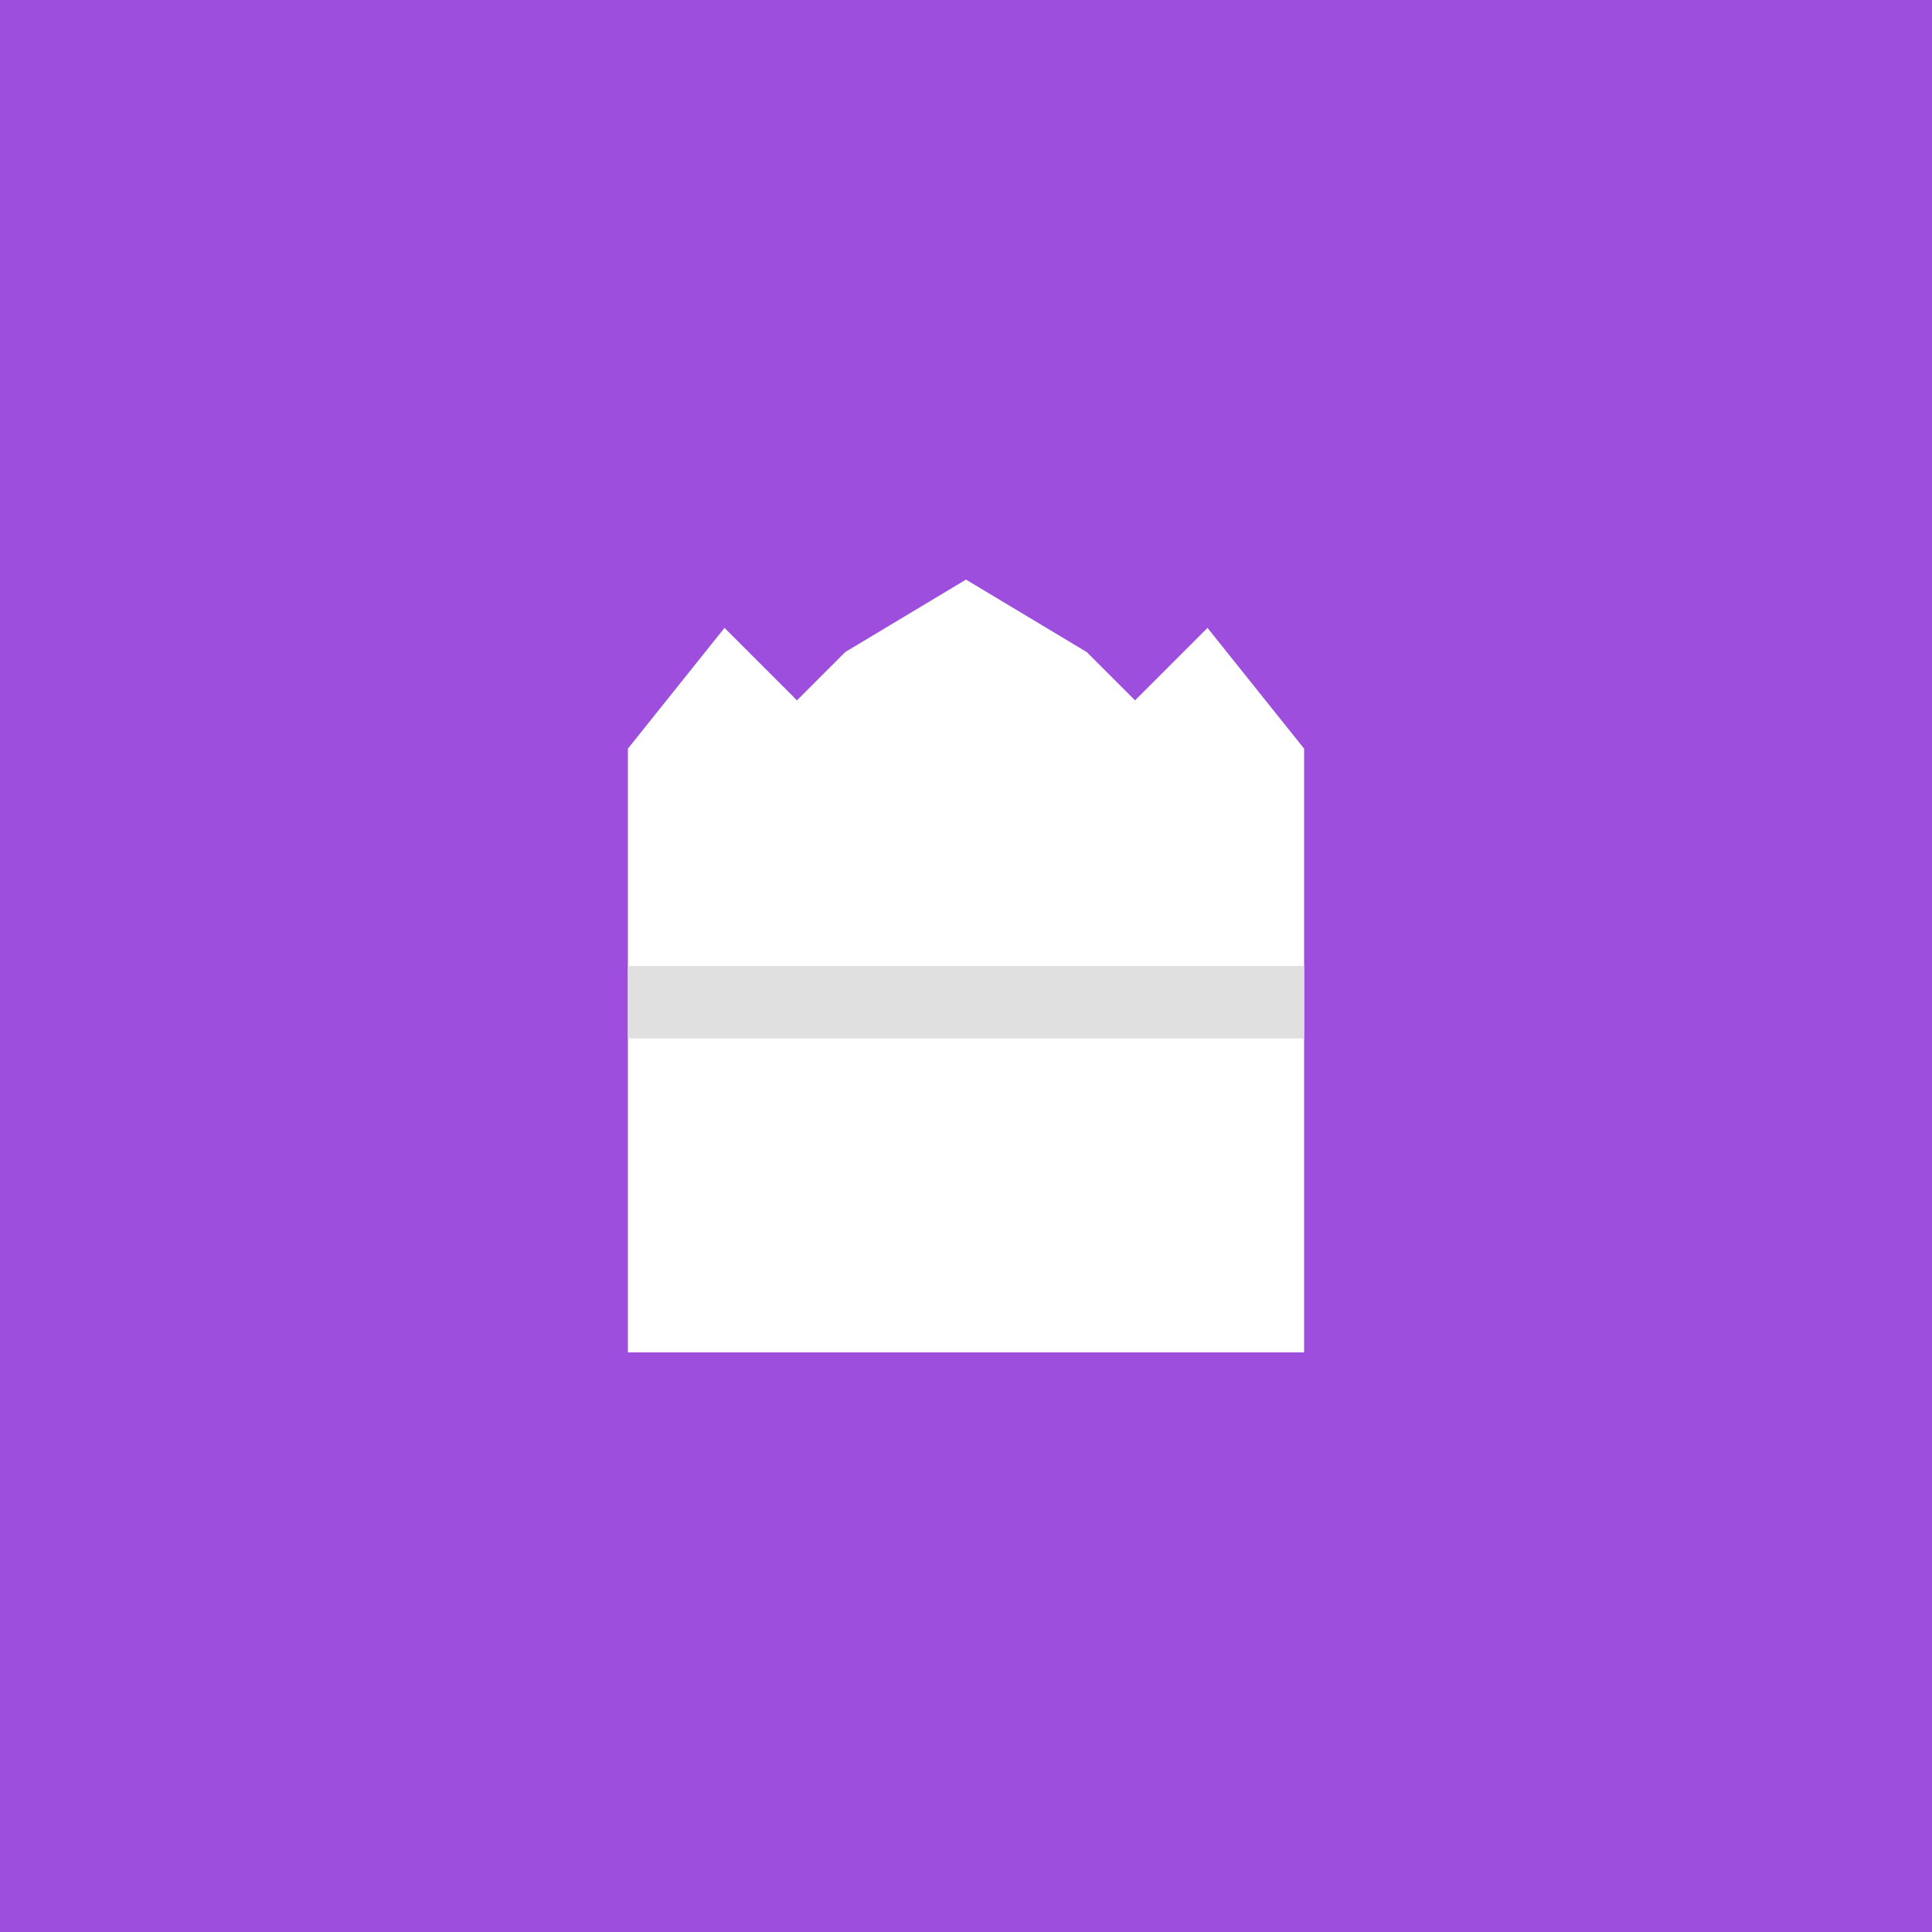
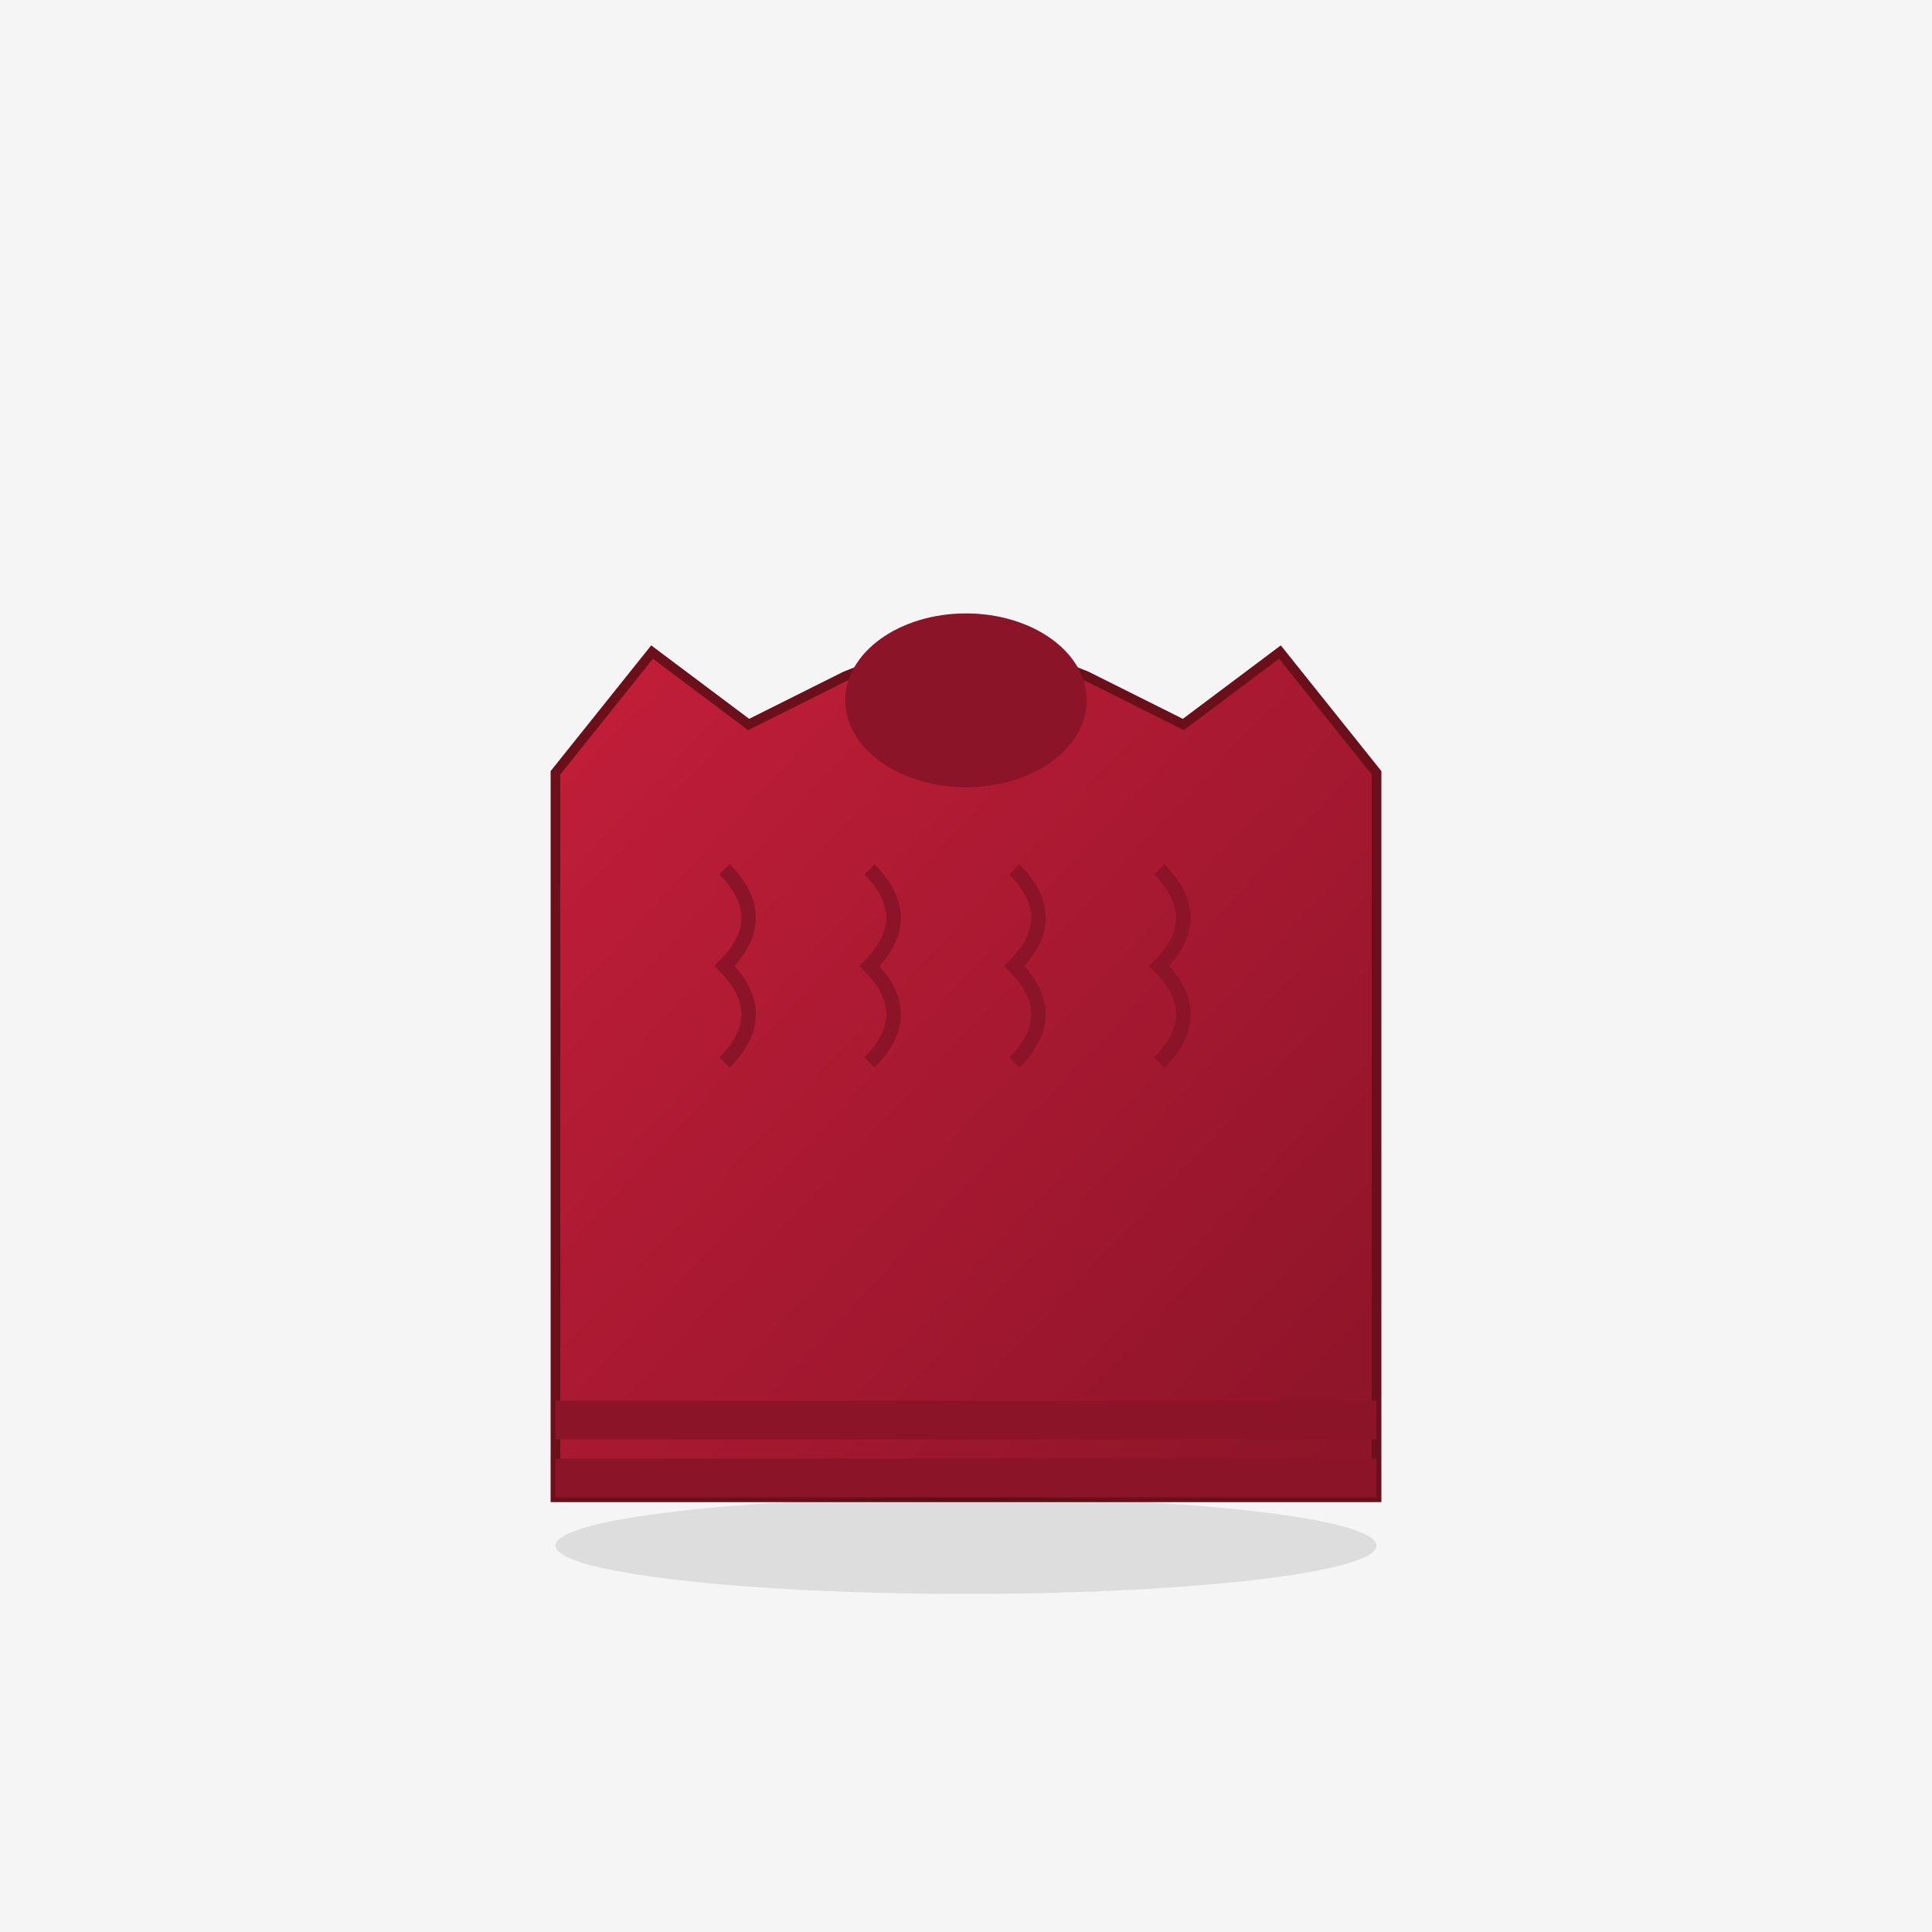
<svg xmlns="http://www.w3.org/2000/svg" width="400" height="400">
-   <rect width="400" height="400" fill="#9D4EDD" />
-   <path d="M 150 130 L 130 155 L 130 280 L 270 280 L 270 155 L 250 130 L 235 145 L 225 135 Q 200 120 200 120 Q 200 120 175 135 L 165 145 Z" fill="#FFF" />
-   <rect x="130" y="200" width="140" height="15" fill="#E0E0E0" />
+   <defs>
+     <linearGradient id="sweater-grad" x1="0%" y1="0%" x2="100%" y2="100%">
+       <stop offset="0%" style="stop-color:#C41E3A;stop-opacity:1" />
+       <stop offset="100%" style="stop-color:#8B1428;stop-opacity:1" />
+     </linearGradient>
+   </defs>
+   <rect width="400" height="400" fill="#F5F5F5" />
+   <path d="M 135 135 L 115 160 L 115 310 L 285 310 L 285 160 L 265 135 L 245 150 L 225 140 Q 200 130 200 130 Q 200 130 175 140 L 155 150 Z" fill="url(#sweater-grad)" stroke="#6B0F1A" stroke-width="2" />
+   <rect x="115" y="290" width="170" height="8" fill="#8B1428" />
+   <rect x="115" y="302" width="170" height="8" fill="#8B1428" />
+   <ellipse cx="200" cy="145" rx="25" ry="18" fill="#8B1428" />
+   <path d="M 150 180 Q 160 190 150 200 Q 160 210 150 220" stroke="#8B1428" stroke-width="3" fill="none" />
+   <path d="M 180 180 Q 190 190 180 200 Q 190 210 180 220" stroke="#8B1428" stroke-width="3" fill="none" />
+   <path d="M 210 180 Q 220 190 210 200 Q 220 210 210 220" stroke="#8B1428" stroke-width="3" fill="none" />
+   <path d="M 240 180 Q 250 190 240 200 Q 250 210 240 220" stroke="#8B1428" stroke-width="3" fill="none" />
+   <ellipse cx="200" cy="320" rx="85" ry="10" fill="#000" opacity="0.1" />
</svg>
